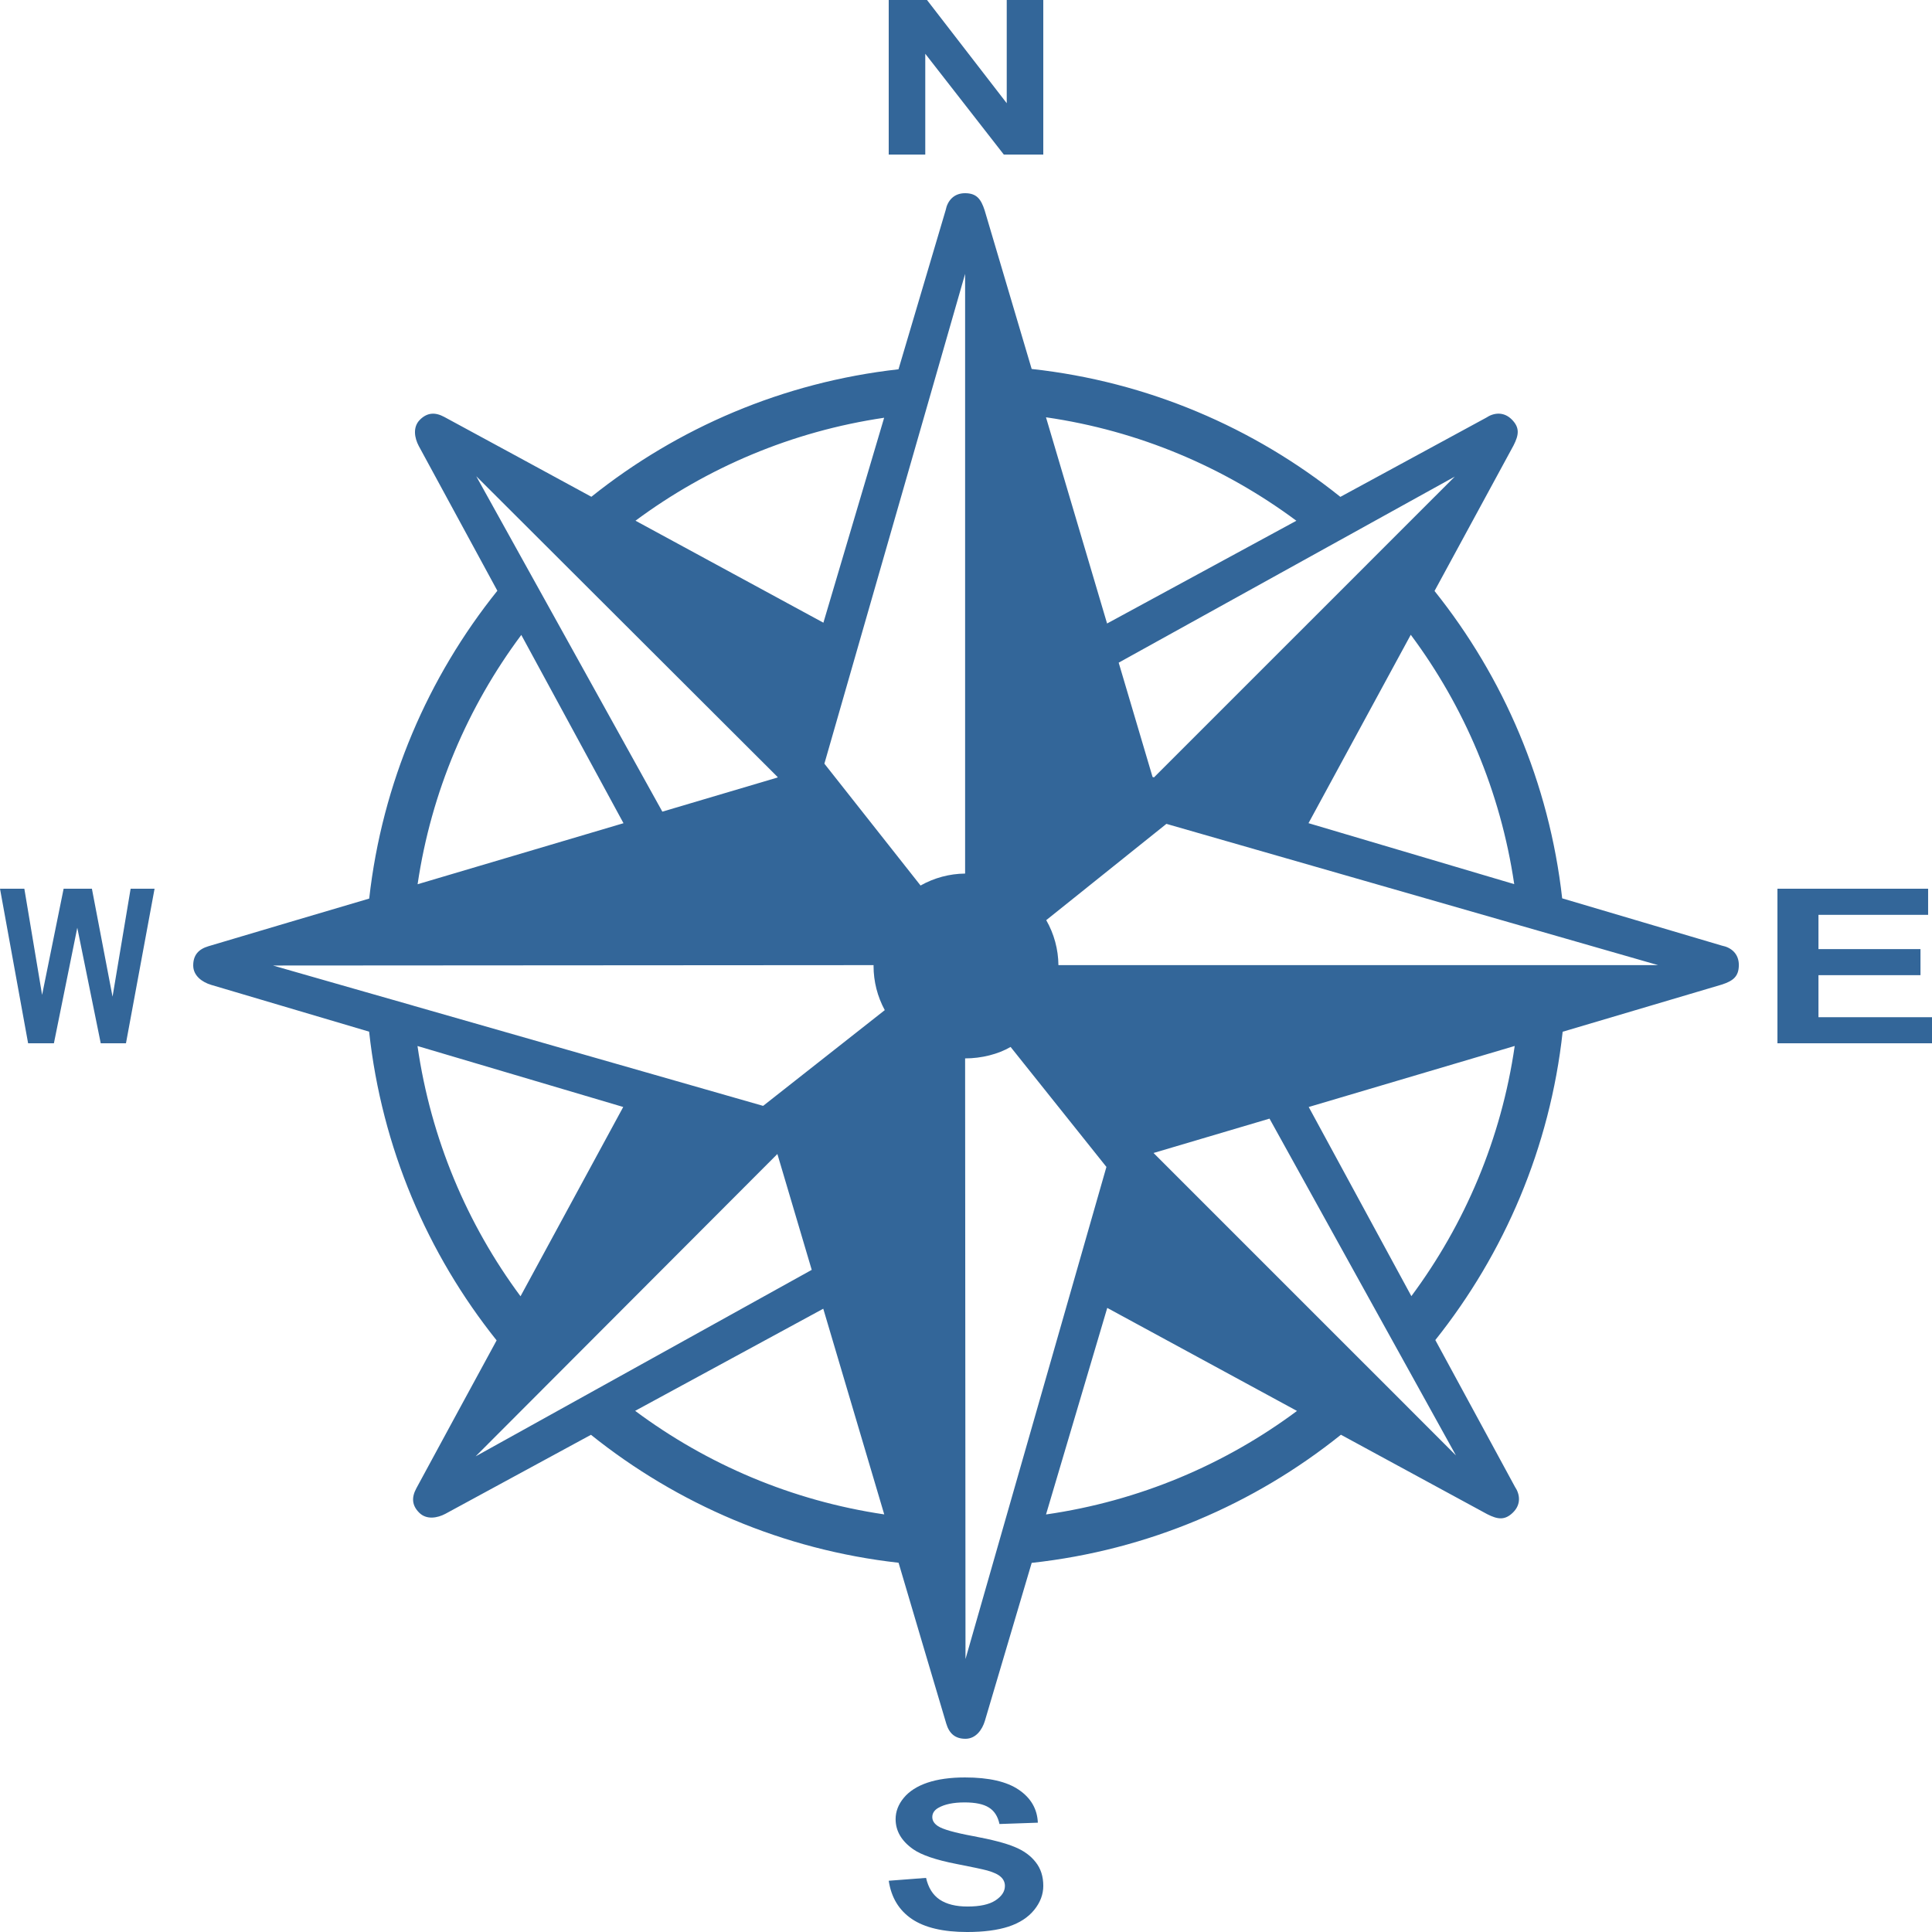
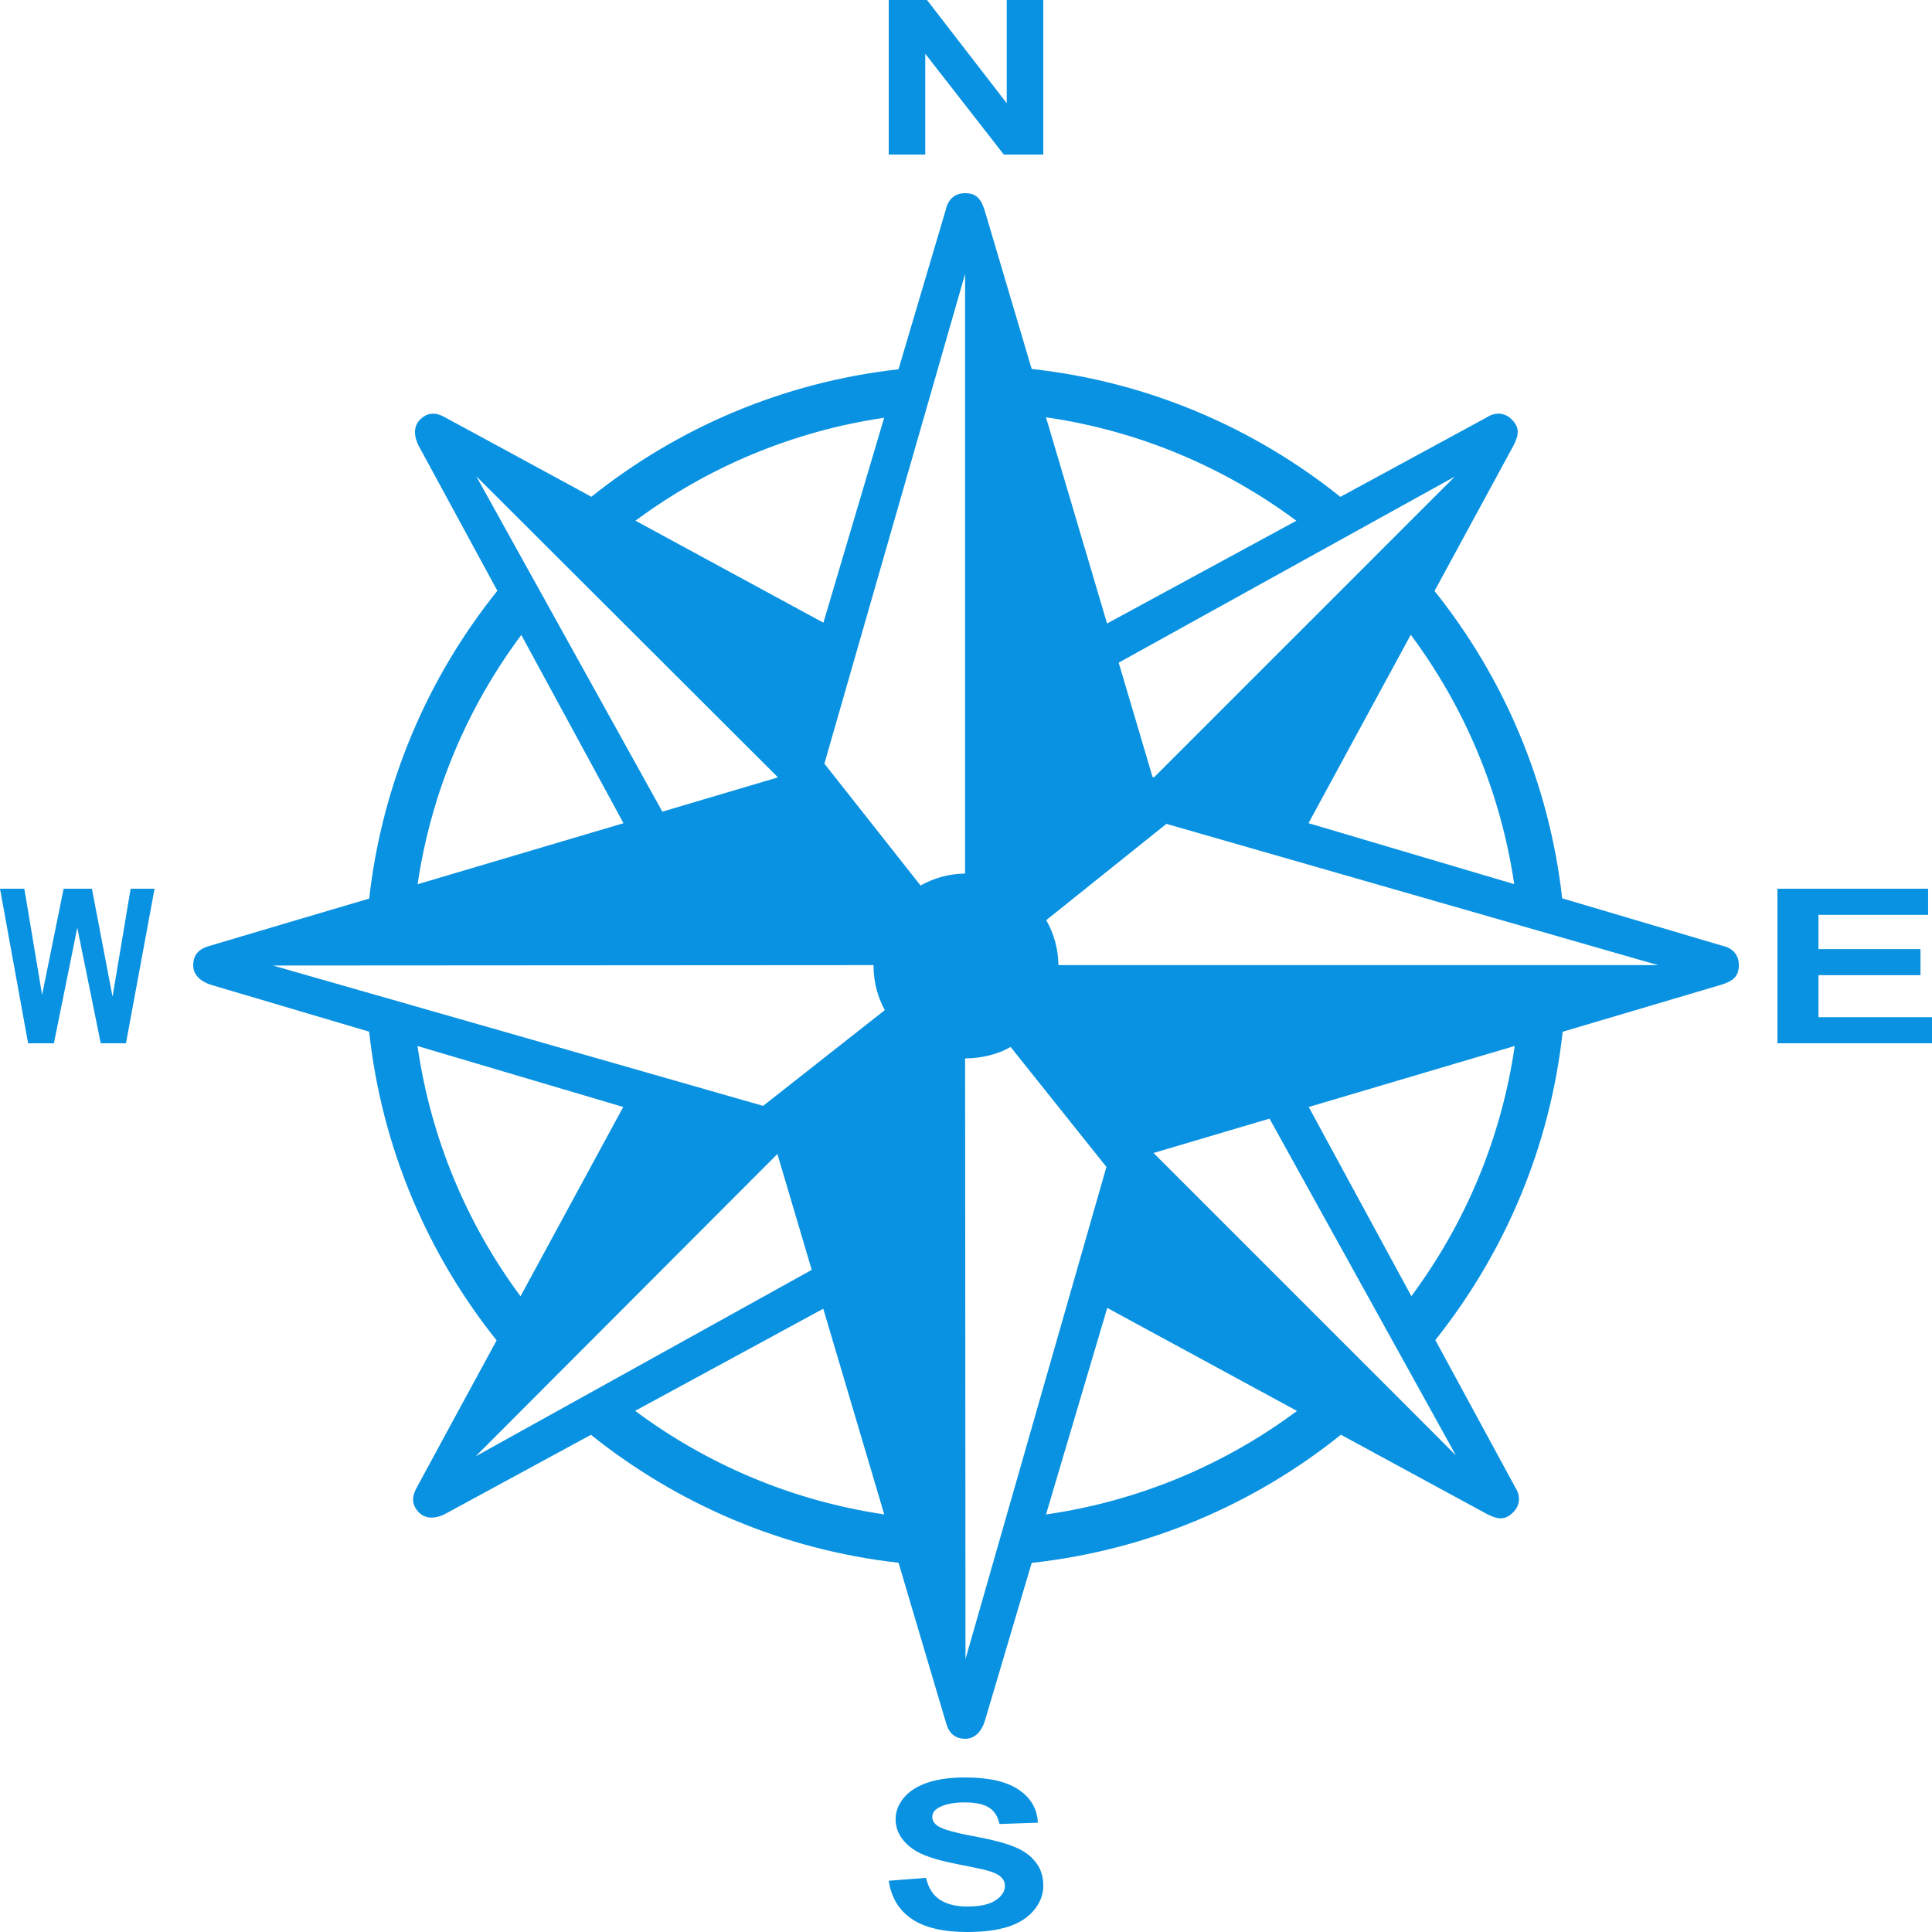
<svg xmlns="http://www.w3.org/2000/svg" id="svg4460" height="100" width="100" version="1.1">
  <defs id="defs4462" />
-   <path d="m 49.956,10 c -0.592,-0.003 -0.916,0.4 -1.007,0.872 L 46.506,19.114 c -5.973,0.67 -11.435,3.032 -15.897,6.599 -2.538,-1.377 -5.075,-2.762 -7.614,-4.133 -0.47,-0.253 -0.882,-0.233 -1.263,0.149 -0.381,0.383 -0.273,0.947 -0.058,1.353 l 4.069,7.495 c -3.585,4.469 -5.962,9.943 -6.633,15.933 -2.774,0.822 -5.553,1.638 -8.323,2.467 -0.511,0.153 -0.788,0.458 -0.786,0.998 0.002,0.54 0.476,0.863 0.916,0.998 l 8.189,2.426 c 0.655,6.005 3.018,11.496 6.599,15.979 -1.385,2.553 -2.778,5.104 -4.156,7.658 -0.253,0.47 -0.233,0.88 0.149,1.261 0.383,0.381 0.947,0.274 1.353,0.059 l 7.537,-4.091 c 4.467,3.58 9.937,5.952 15.922,6.623 0.823,2.775 1.64,5.554 2.468,8.325 0.153,0.511 0.458,0.788 0.998,0.786 0.54,-0.002 0.863,-0.476 0.998,-0.916 l 2.426,-8.189 c 6.02,-0.657 11.52,-3.033 16.006,-6.632 l 7.568,4.109 c 0.549,0.28 0.92,0.329 1.341,-0.087 0.421,-0.416 0.365,-0.932 0.097,-1.33 l -4.12,-7.593 c 3.571,-4.479 5.936,-9.962 6.591,-15.958 l 8.233,-2.44 c 0.586,-0.19 0.883,-0.417 0.886,-1.009 0.003,-0.592 -0.4,-0.916 -0.872,-1.007 L 80.858,46.498 C 80.186,40.519 77.822,35.052 74.251,30.589 l 4.089,-7.532 c 0.28,-0.549 0.329,-0.92 -0.087,-1.341 -0.208,-0.21 -0.441,-0.3 -0.671,-0.305 -0.23,-0.005 -0.46,0.076 -0.659,0.21 l -7.546,4.097 C 64.896,22.129 59.408,19.755 53.399,19.098 l -2.434,-8.212 c -0.19,-0.586 -0.417,-0.883 -1.009,-0.886 z m -0.002,4.176 v 4.732 2.392 23.916 c -0.809,0.008 -1.602,0.221 -2.306,0.618 L 42.67,39.527 47.884,21.384 48.585,18.943 Z m 4.186,7.423 c 4.812,0.695 9.232,2.584 12.96,5.355 l -9.798,5.318 z m -8.377,0.025 -3.144,10.607 c -3.242,-1.763 -6.484,-3.518 -9.726,-5.279 3.704,-2.749 8.094,-4.624 12.87,-5.329 z m -21.112,3.026 15.601,15.571 -0.008,0.023 c -1.988,0.588 -3.973,1.18 -5.961,1.767 l -5.987,-10.793 -1.224,-2.205 z m 50.648,0.019 -3.343,3.343 -1.672,1.672 -10.553,10.553 -0.075,-0.022 -1.753,-5.916 10.864,-6.015 1.308,-0.723 0.891,-0.494 z m -2.278,8.187 c 2.765,3.711 4.648,8.115 5.355,12.907 l -10.648,-3.156 z m -46.039,0.008 5.29,9.745 c -3.554,1.051 -7.104,2.108 -10.657,3.159 0.708,-4.792 2.6,-9.193 5.367,-12.904 z m 33.391,9.779 18.242,5.241 2.414,0.693 4.794,1.378 H 81.092 78.7 54.784 c -0.008,-0.817 -0.225,-1.619 -0.631,-2.328 z m -15.156,7.312 c -5.9e-4,0.015 -0.001,0.03 -0.002,0.045 4.3e-5,0.798 0.2,1.583 0.581,2.284 l -6.297,4.956 -6.241,-1.788 -11.879,-3.401 v -0.002 L 18.941,51.353 14.128,49.975 Z m 33.184,4.184 c -0.694,4.808 -2.583,9.224 -5.349,12.949 l -5.313,-9.79 z m -56.791,0.003 10.648,3.155 c -1.775,3.265 -3.543,6.532 -5.316,9.798 -2.763,-3.726 -4.639,-8.145 -5.332,-12.952 z m 30.698,0.047 4.96,6.211 -1.803,6.296 -3.415,11.925 -0.698,2.438 -1.378,4.813 -0.02,-31.09 c 0.843,0.002 1.716,-0.218 2.354,-0.593 z m 13.402,3.711 6.011,10.86 1.218,2.199 2.421,4.374 L 71.987,71.957 70.314,70.285 59.707,59.678 Z M 40.237,59.731 c 0.592,2 1.187,3.997 1.778,5.997 l -10.786,5.984 -2.206,1.224 -4.405,2.445 z m 17.074,7.966 9.821,5.333 c -3.733,2.778 -8.166,4.663 -12.99,5.358 z m -14.699,0.042 c 1.049,3.551 2.106,7.097 3.156,10.646 -4.787,-0.708 -9.184,-2.597 -12.893,-5.36 z" style="color:#000000;font-style:normal;font-variant:normal;font-weight:normal;font-stretch:normal;font-size:medium;line-height:normal;font-family:sans-serif;font-variant-ligatures:normal;font-variant-position:normal;font-variant-caps:normal;font-variant-numeric:normal;font-variant-alternates:normal;font-variant-east-asian:normal;font-feature-settings:normal;font-variation-settings:normal;text-indent:0;text-align:start;text-decoration:none;text-decoration-line:none;text-decoration-style:solid;text-decoration-color:#000000;letter-spacing:normal;word-spacing:normal;text-transform:none;writing-mode:lr-tb;direction:ltr;text-orientation:mixed;dominant-baseline:auto;baseline-shift:baseline;text-anchor:start;white-space:normal;shape-padding:0;shape-margin:0;inline-size:0;clip-rule:nonzero;display:inline;overflow:visible;visibility:visible;opacity:1;isolation:auto;mix-blend-mode:normal;color-interpolation:sRGB;color-interpolation-filters:linearRGB;solid-color:#000000;solid-opacity:1;vector-effect:none;fill:rgb(51, 102, 153);fill-opacity:1;fill-rule:nonzero;stroke:none;stroke-width:2.392;stroke-linecap:round;stroke-linejoin:round;stroke-miterlimit:4;stroke-dasharray:none;stroke-dashoffset:20;stroke-opacity:1;color-rendering:auto;image-rendering:auto;shape-rendering:auto;text-rendering:auto;enable-background:accumulate;stop-color:#000000;stop-opacity:1" id="path1194" />
-   <g aria-label="N" id="text903" style="font-style:normal;font-weight:normal;font-size:27.94px;line-height:100%;font-family:sans-serif;text-align:end;letter-spacing:0px;word-spacing:0px;text-anchor:end;fill:rgb(51, 102, 153);fill-opacity:1;stroke:none;stroke-width:1.118px;stroke-linecap:butt;stroke-linejoin:miter;stroke-opacity:1" />
-   <g transform="matrix(0.5635081,0,0,0.4470396,63.60228,4.285769)" style="font-style:normal;font-weight:normal;font-size:25px;line-height:100%;font-family:sans-serif;text-align:end;letter-spacing:0px;word-spacing:0px;text-anchor:end;fill:rgb(51, 102, 153);fill-opacity:1;stroke:none;stroke-width:1px;stroke-linecap:butt;stroke-linejoin:miter;stroke-opacity:1" id="text1215" aria-label="N">
+   <path d="m 49.956,10 c -0.592,-0.003 -0.916,0.4 -1.007,0.872 L 46.506,19.114 c -5.973,0.67 -11.435,3.032 -15.897,6.599 -2.538,-1.377 -5.075,-2.762 -7.614,-4.133 -0.47,-0.253 -0.882,-0.233 -1.263,0.149 -0.381,0.383 -0.273,0.947 -0.058,1.353 l 4.069,7.495 c -3.585,4.469 -5.962,9.943 -6.633,15.933 -2.774,0.822 -5.553,1.638 -8.323,2.467 -0.511,0.153 -0.788,0.458 -0.786,0.998 0.002,0.54 0.476,0.863 0.916,0.998 l 8.189,2.426 c 0.655,6.005 3.018,11.496 6.599,15.979 -1.385,2.553 -2.778,5.104 -4.156,7.658 -0.253,0.47 -0.233,0.88 0.149,1.261 0.383,0.381 0.947,0.274 1.353,0.059 l 7.537,-4.091 c 4.467,3.58 9.937,5.952 15.922,6.623 0.823,2.775 1.64,5.554 2.468,8.325 0.153,0.511 0.458,0.788 0.998,0.786 0.54,-0.002 0.863,-0.476 0.998,-0.916 l 2.426,-8.189 c 6.02,-0.657 11.52,-3.033 16.006,-6.632 l 7.568,4.109 c 0.549,0.28 0.92,0.329 1.341,-0.087 0.421,-0.416 0.365,-0.932 0.097,-1.33 l -4.12,-7.593 c 3.571,-4.479 5.936,-9.962 6.591,-15.958 l 8.233,-2.44 c 0.586,-0.19 0.883,-0.417 0.886,-1.009 0.003,-0.592 -0.4,-0.916 -0.872,-1.007 L 80.858,46.498 C 80.186,40.519 77.822,35.052 74.251,30.589 l 4.089,-7.532 c 0.28,-0.549 0.329,-0.92 -0.087,-1.341 -0.208,-0.21 -0.441,-0.3 -0.671,-0.305 -0.23,-0.005 -0.46,0.076 -0.659,0.21 l -7.546,4.097 C 64.896,22.129 59.408,19.755 53.399,19.098 l -2.434,-8.212 c -0.19,-0.586 -0.417,-0.883 -1.009,-0.886 z m -0.002,4.176 v 4.732 2.392 23.916 c -0.809,0.008 -1.602,0.221 -2.306,0.618 L 42.67,39.527 47.884,21.384 48.585,18.943 Z m 4.186,7.423 c 4.812,0.695 9.232,2.584 12.96,5.355 l -9.798,5.318 z m -8.377,0.025 -3.144,10.607 c -3.242,-1.763 -6.484,-3.518 -9.726,-5.279 3.704,-2.749 8.094,-4.624 12.87,-5.329 z m -21.112,3.026 15.601,15.571 -0.008,0.023 c -1.988,0.588 -3.973,1.18 -5.961,1.767 l -5.987,-10.793 -1.224,-2.205 z m 50.648,0.019 -3.343,3.343 -1.672,1.672 -10.553,10.553 -0.075,-0.022 -1.753,-5.916 10.864,-6.015 1.308,-0.723 0.891,-0.494 z m -2.278,8.187 c 2.765,3.711 4.648,8.115 5.355,12.907 l -10.648,-3.156 z m -46.039,0.008 5.29,9.745 c -3.554,1.051 -7.104,2.108 -10.657,3.159 0.708,-4.792 2.6,-9.193 5.367,-12.904 z m 33.391,9.779 18.242,5.241 2.414,0.693 4.794,1.378 H 81.092 78.7 54.784 c -0.008,-0.817 -0.225,-1.619 -0.631,-2.328 z m -15.156,7.312 c -5.9e-4,0.015 -0.001,0.03 -0.002,0.045 4.3e-5,0.798 0.2,1.583 0.581,2.284 l -6.297,4.956 -6.241,-1.788 -11.879,-3.401 v -0.002 L 18.941,51.353 14.128,49.975 Z m 33.184,4.184 c -0.694,4.808 -2.583,9.224 -5.349,12.949 l -5.313,-9.79 z m -56.791,0.003 10.648,3.155 c -1.775,3.265 -3.543,6.532 -5.316,9.798 -2.763,-3.726 -4.639,-8.145 -5.332,-12.952 z m 30.698,0.047 4.96,6.211 -1.803,6.296 -3.415,11.925 -0.698,2.438 -1.378,4.813 -0.02,-31.09 c 0.843,0.002 1.716,-0.218 2.354,-0.593 z m 13.402,3.711 6.011,10.86 1.218,2.199 2.421,4.374 L 71.987,71.957 70.314,70.285 59.707,59.678 Z M 40.237,59.731 c 0.592,2 1.187,3.997 1.778,5.997 l -10.786,5.984 -2.206,1.224 -4.405,2.445 z m 17.074,7.966 9.821,5.333 c -3.733,2.778 -8.166,4.663 -12.99,5.358 z m -14.699,0.042 c 1.049,3.551 2.106,7.097 3.156,10.646 -4.787,-0.708 -9.184,-2.597 -12.893,-5.36 z" style="color:#000000;font-style:normal;font-variant:normal;font-weight:normal;font-stretch:normal;font-size:medium;line-height:normal;font-family:sans-serif;font-variant-ligatures:normal;font-variant-position:normal;font-variant-caps:normal;font-variant-numeric:normal;font-variant-alternates:normal;font-variant-east-asian:normal;font-feature-settings:normal;font-variation-settings:normal;text-indent:0;text-align:start;text-decoration:none;text-decoration-line:none;text-decoration-style:solid;text-decoration-color:#000000;letter-spacing:normal;word-spacing:normal;text-transform:none;writing-mode:lr-tb;direction:ltr;text-orientation:mixed;dominant-baseline:auto;baseline-shift:baseline;text-anchor:start;white-space:normal;shape-padding:0;shape-margin:0;inline-size:0;clip-rule:nonzero;display:inline;overflow:visible;visibility:visible;opacity:1;isolation:auto;mix-blend-mode:normal;color-interpolation:sRGB;color-interpolation-filters:linearRGB;solid-color:#000000;solid-opacity:1;vector-effect:none;fill:#0992e1;fill-opacity:1;fill-rule:nonzero;stroke:none;stroke-width:2.392;stroke-linecap:round;stroke-linejoin:round;stroke-miterlimit:4;stroke-dasharray:none;stroke-dashoffset:20;stroke-opacity:1;color-rendering:auto;image-rendering:auto;shape-rendering:auto;text-rendering:auto;enable-background:accumulate;stop-color:#000000;stop-opacity:1" id="path1194" />
+   <g aria-label="N" id="text903" style="font-style:normal;font-weight:normal;font-size:27.94px;line-height:100%;font-family:sans-serif;text-align:end;letter-spacing:0px;word-spacing:0px;text-anchor:end;fill:#0992e1;fill-opacity:1;stroke:none;stroke-width:1.118px;stroke-linecap:butt;stroke-linejoin:miter;stroke-opacity:1" />
+   <g transform="matrix(0.5635081,0,0,0.4470396,63.60228,4.285769)" style="font-style:normal;font-weight:normal;font-size:25px;line-height:100%;font-family:sans-serif;text-align:end;letter-spacing:0px;word-spacing:0px;text-anchor:end;fill:#0992e1;fill-opacity:1;stroke:none;stroke-width:1px;stroke-linecap:butt;stroke-linejoin:miter;stroke-opacity:1" id="text1215" aria-label="N">
    <path id="path1271" style="font-style:normal;font-variant:normal;font-weight:bold;font-stretch:normal;font-family:Arial;-inkscape-font-specification:'Arial Bold'" d="M -31.237,8.309 V -9.587 h 3.516 l 7.324,11.951 V -9.587 h 3.357 V 8.309 h -3.625 L -27.88,-3.361 V 8.309 Z" />
  </g>
-   <g transform="matrix(0.5497987,0,0,0.4320105,55.60318,86.45119)" style="font-style:normal;font-weight:normal;font-size:25px;line-height:100%;font-family:sans-serif;text-align:end;letter-spacing:0px;word-spacing:0px;text-anchor:end;fill:rgb(51, 102, 153);fill-opacity:1;stroke:none;stroke-width:1px;stroke-linecap:butt;stroke-linejoin:miter;stroke-opacity:1" id="text1215-4" aria-label="S">
+   <g transform="matrix(0.5497987,0,0,0.4320105,55.60318,86.45119)" style="font-style:normal;font-weight:normal;font-size:25px;line-height:100%;font-family:sans-serif;text-align:end;letter-spacing:0px;word-spacing:0px;text-anchor:end;fill:#0992e1;fill-opacity:1;stroke:none;stroke-width:1px;stroke-linecap:butt;stroke-linejoin:miter;stroke-opacity:1" id="text1215-4" aria-label="S">
    <path id="path1274" style="font-style:normal;font-variant:normal;font-weight:bold;font-stretch:normal;font-family:Arial;-inkscape-font-specification:'Arial Bold'" d="m -17.467,25.222 3.516,-0.342 q 0.317,1.77 1.282,2.6 0.977,0.83 2.625,0.83 1.746,0 2.625,-0.732 0.891,-0.745 0.891,-1.733 0,-0.635 -0.378,-1.074 -0.366,-0.452 -1.294,-0.781 -0.635,-0.22 -2.893,-0.781 -2.905,-0.72 -4.077,-1.77 -1.648,-1.477 -1.648,-3.601 0,-1.367 0.769,-2.551 0.781,-1.196 2.234,-1.819 1.465,-0.623 3.528,-0.623 3.369,0 5.066,1.477 1.709,1.477 1.794,3.943 l -3.613,0.159 q -0.232,-1.379 -1.001,-1.978 -0.757,-0.61 -2.283,-0.61 -1.575,0 -2.466,0.647 -0.574,0.415 -0.574,1.111 0,0.635 0.537,1.086 0.684,0.574 3.32,1.196 2.637,0.623 3.894,1.294 1.27,0.659 1.978,1.819 0.72,1.147 0.72,2.844 0,1.538 -0.854,2.881 -0.854,1.343 -2.417,2.002 -1.562,0.647 -3.894,0.647 -3.394,0 -5.212,-1.562 -1.819,-1.575 -2.173,-4.578 z" />
  </g>
-   <g transform="matrix(0.5877668,0,0,0.4470396,108.7937,28.74196)" style="font-style:normal;font-weight:normal;font-size:25px;line-height:100%;font-family:sans-serif;text-align:end;letter-spacing:0px;word-spacing:0px;text-anchor:end;fill:rgb(51, 102, 153);fill-opacity:1;stroke:none;stroke-width:1px;stroke-linecap:butt;stroke-linejoin:miter;stroke-opacity:1" id="text1215-9" aria-label="E">
+   <g transform="matrix(0.5877668,0,0,0.4470396,108.7937,28.74196)" style="font-style:normal;font-weight:normal;font-size:25px;line-height:100%;font-family:sans-serif;text-align:end;letter-spacing:0px;word-spacing:0px;text-anchor:end;fill:#0992e1;fill-opacity:1;stroke:none;stroke-width:1px;stroke-linecap:butt;stroke-linejoin:miter;stroke-opacity:1" id="text1215-9" aria-label="E">
    <path id="path1277" style="font-style:normal;font-variant:normal;font-weight:bold;font-stretch:normal;font-family:Arial;-inkscape-font-specification:'Arial Bold'" d="M -28.572,56.501 V 38.605 h 13.269 v 3.027 h -9.656 v 3.967 h 8.984 v 3.015 h -8.984 v 4.871 h 9.998 v 3.015 z" />
  </g>
-   <g transform="matrix(0.3406237,0,0,0.4470396,18.86993,38.30412)" style="font-style:normal;font-weight:normal;font-size:25px;line-height:100%;font-family:sans-serif;text-align:end;letter-spacing:0px;word-spacing:0px;text-anchor:end;fill:rgb(51, 102, 153);fill-opacity:1;stroke:none;stroke-width:1px;stroke-linecap:butt;stroke-linejoin:miter;stroke-opacity:1" id="text1215-0" aria-label="W">
+   <g transform="matrix(0.3406237,0,0,0.4470396,18.86993,38.30412)" style="font-style:normal;font-weight:normal;font-size:25px;line-height:100%;font-family:sans-serif;text-align:end;letter-spacing:0px;word-spacing:0px;text-anchor:end;fill:#0992e1;fill-opacity:1;stroke:none;stroke-width:1px;stroke-linecap:butt;stroke-linejoin:miter;stroke-opacity:1" id="text1215-0" aria-label="W">
    <path id="path1280" style="font-style:normal;font-variant:normal;font-weight:bold;font-stretch:normal;font-family:Arial;-inkscape-font-specification:'Arial Bold'" d="M -51.126,35.111 -55.398,17.215 h 3.699 l 2.698,12.292 3.271,-12.292 h 4.297 l 3.137,12.5 2.747,-12.5 h 3.638 l -4.346,17.896 h -3.833 L -43.655,21.732 -47.207,35.111 Z" />
  </g>
</svg>
